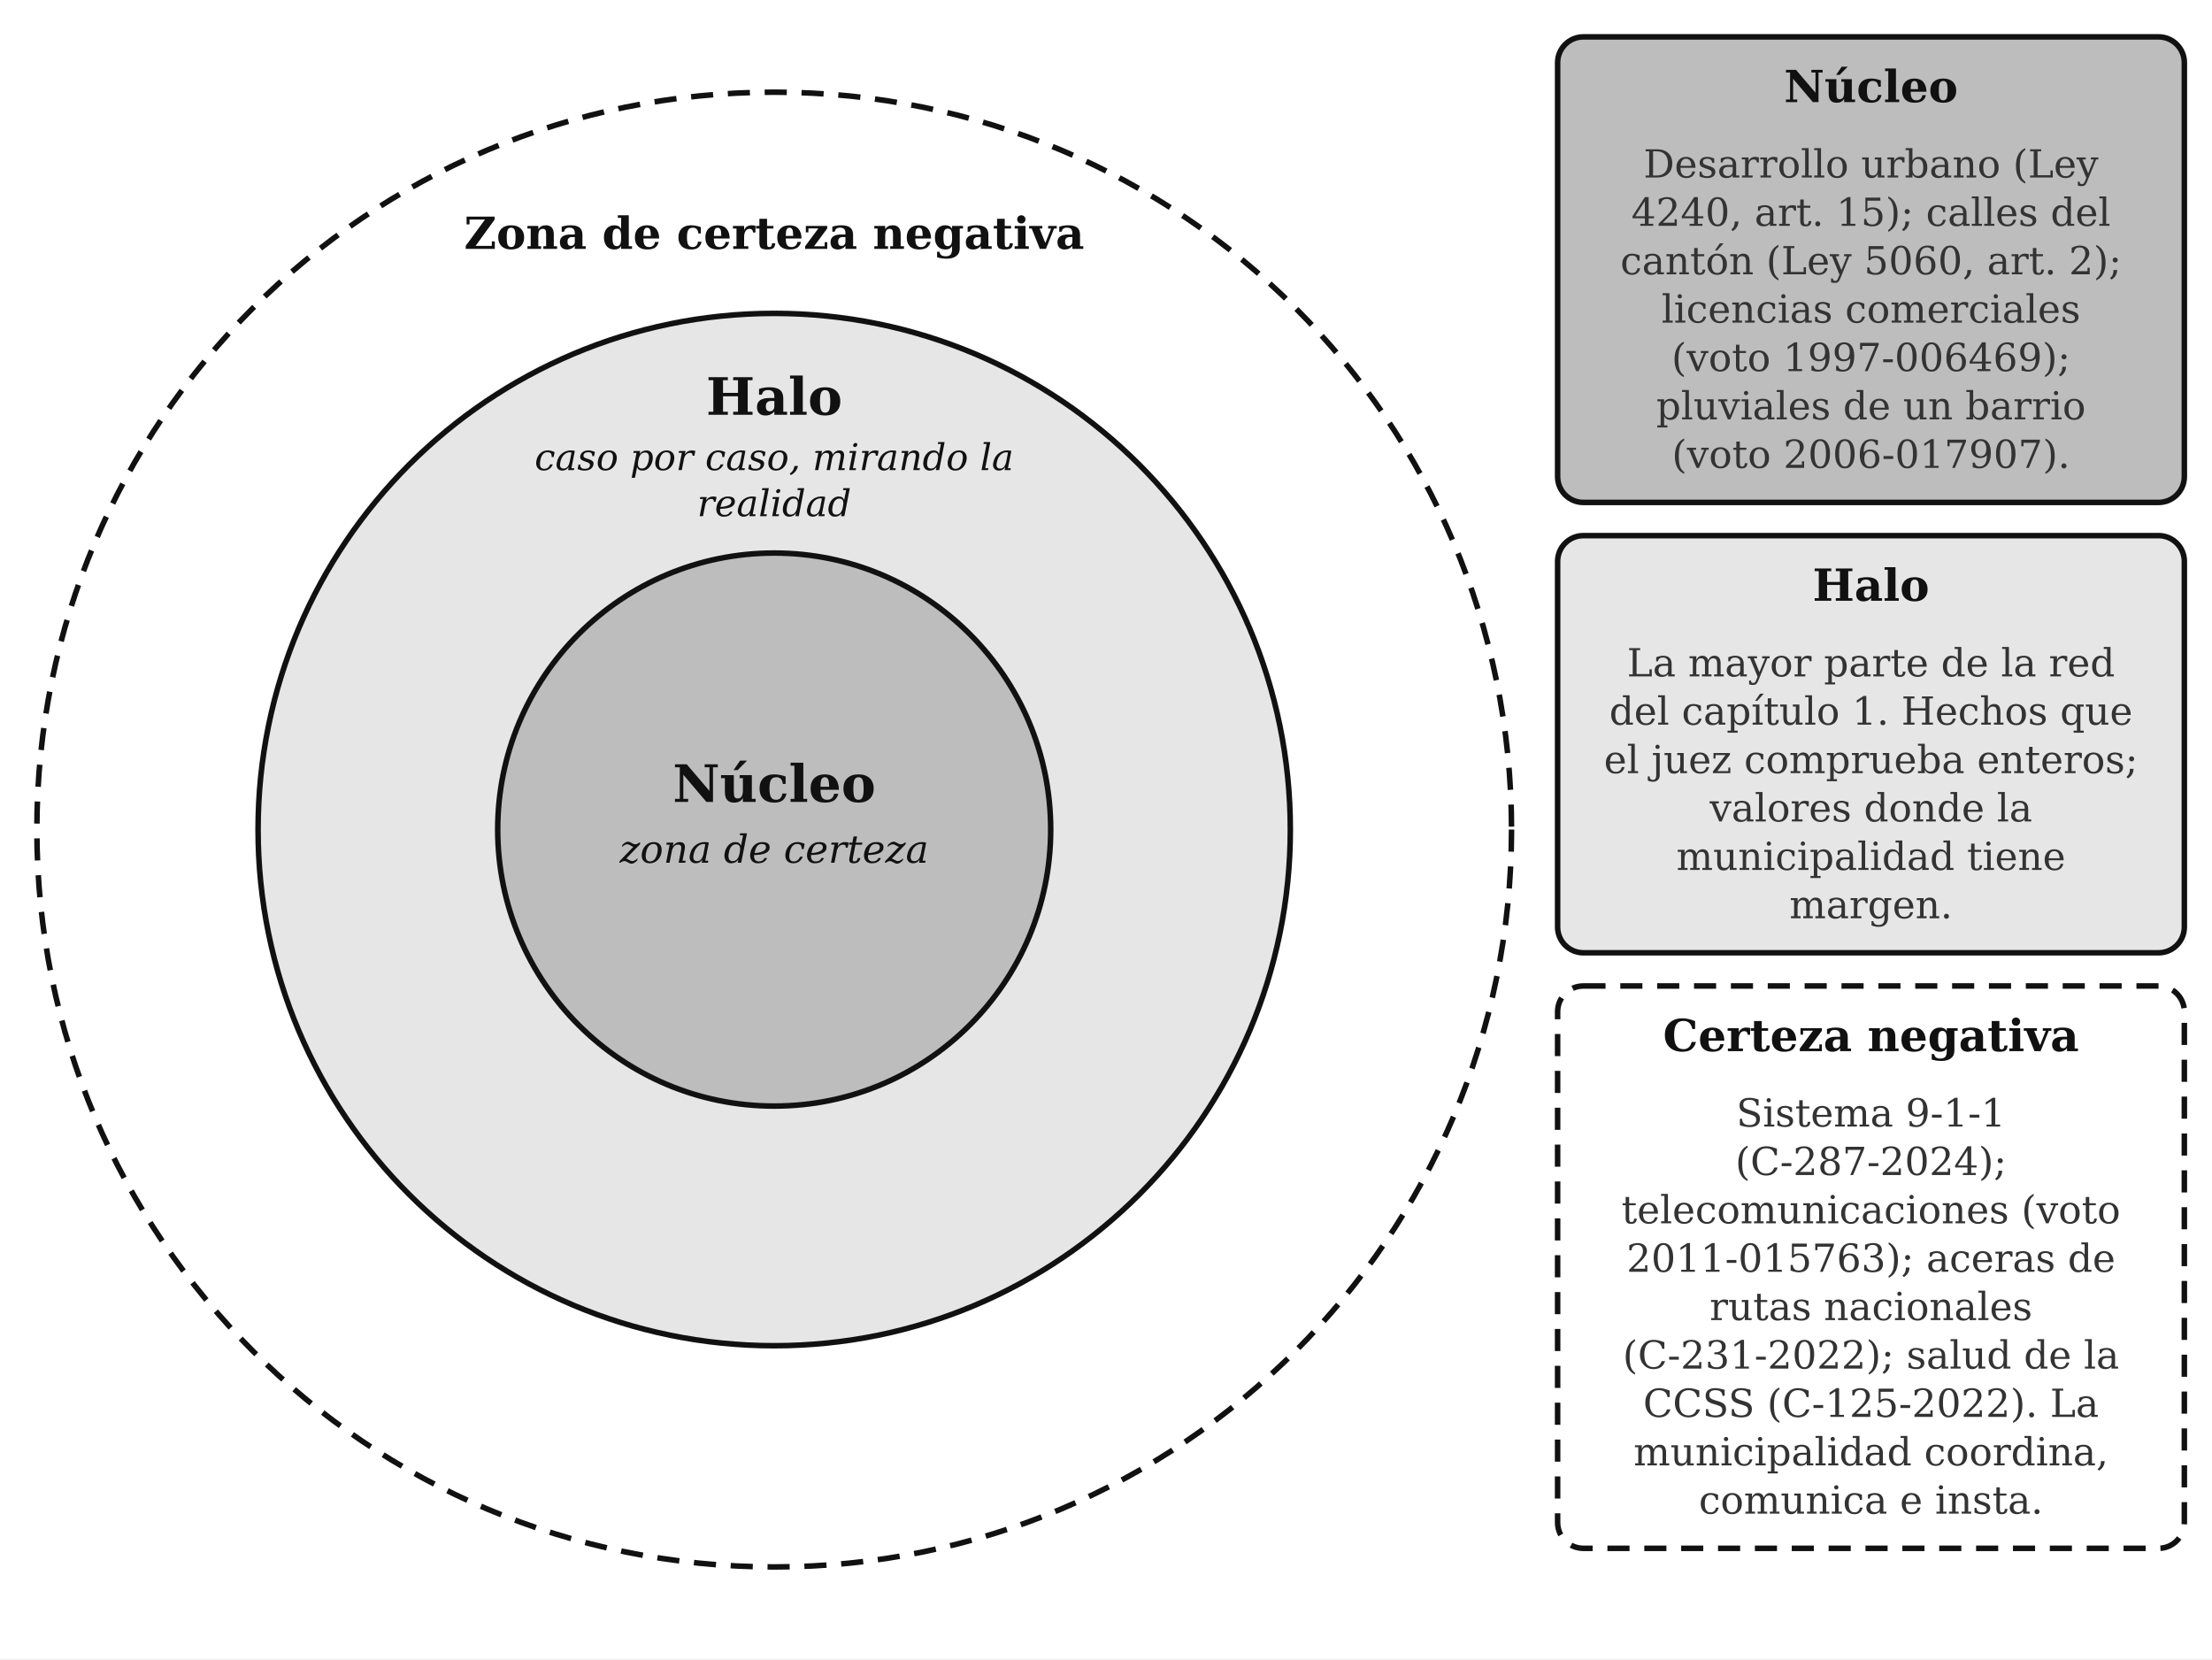
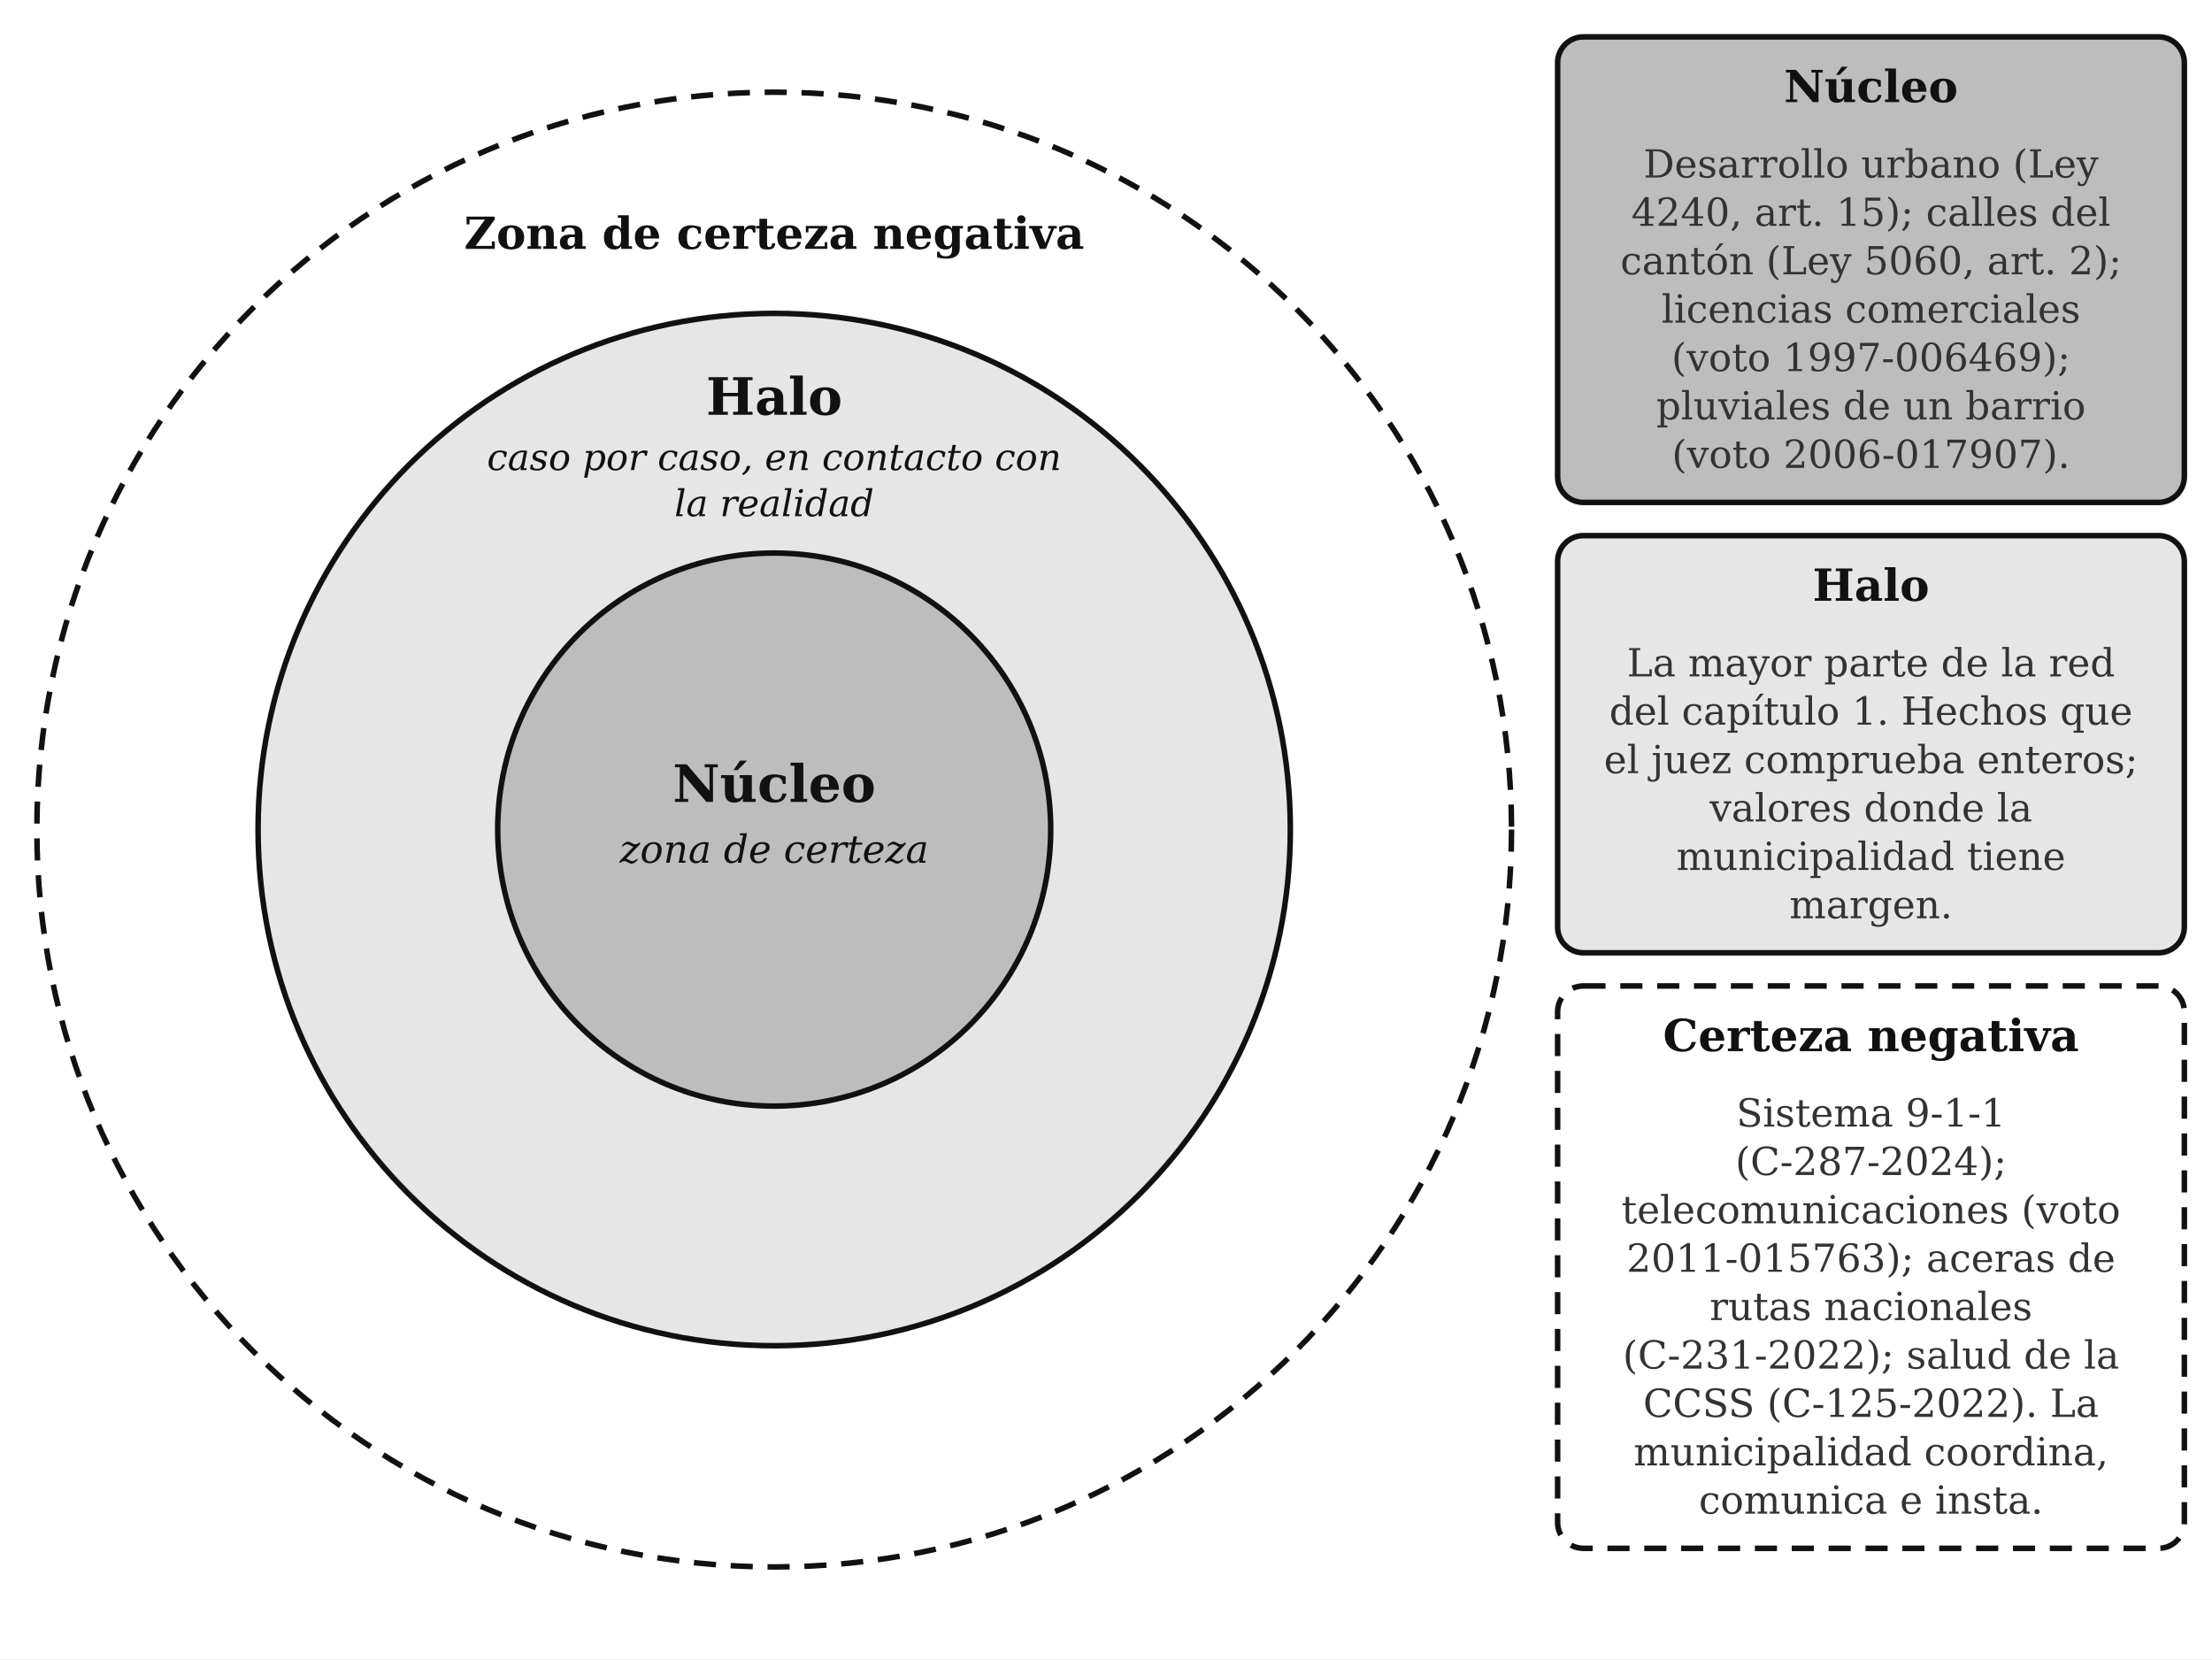
<svg xmlns="http://www.w3.org/2000/svg" width="1200" height="900" viewBox="0 0 1200 900" font-family="DejaVu Serif, serif">
  <defs>
    <marker id="ar" markerWidth="14" markerHeight="14" refX="11" refY="7" orient="auto" markerUnits="userSpaceOnUse">
      <path d="M0,0 L14,7 L0,14 Z" fill="#111" />
    </marker>
  </defs>
  <rect width="100%" height="100%" fill="white" />
  <ellipse cx="420" cy="450" rx="400" ry="400" fill="white" stroke="#111" stroke-width="3" stroke-dasharray="12,8" />
  <ellipse cx="420" cy="450" rx="280" ry="280" fill="#e6e6e6" stroke="#111" stroke-width="3" />
  <ellipse cx="420" cy="450" rx="150" ry="150" fill="#bdbdbd" stroke="#111" stroke-width="3" />
  <text x="420.0" y="435.0" font-size="28" font-weight="bold" font-style="normal" text-anchor="middle" fill="#111">Núcleo</text>
  <text x="420.0" y="468.0" font-size="21" font-weight="normal" font-style="italic" text-anchor="middle" fill="#111">zona de certeza</text>
  <text x="420.0" y="225.0" font-size="28" font-weight="bold" font-style="normal" text-anchor="middle" fill="#111">Halo</text>
-   <text x="420.0" y="255.0" font-size="20" font-weight="normal" font-style="italic" text-anchor="middle" fill="#111">caso por caso, mirando la</text>
-   <text x="420.0" y="280.0" font-size="20" font-weight="normal" font-style="italic" text-anchor="middle" fill="#111">realidad</text>
+   <text x="420.0" y="255.0" font-size="20" font-weight="normal" font-style="italic" text-anchor="middle" fill="#111">caso por caso, en contacto con</text>
+   <text x="420.0" y="280.0" font-size="20" font-weight="normal" font-style="italic" text-anchor="middle" fill="#111">la realidad</text>
  <text x="420.0" y="135.0" font-size="24" font-weight="bold" font-style="normal" text-anchor="middle" fill="#111">Zona de certeza negativa</text>
  <rect x="845" y="20" width="340" height="252.55" rx="14" fill="#bdbdbd" stroke="#111" stroke-width="3" />
  <text x="1015.0" y="55.4" font-size="24" font-weight="bold" font-style="normal" text-anchor="middle" fill="#111">Núcleo</text>
  <text x="1015.0" y="96.3" font-size="21" font-weight="normal" font-style="normal" text-anchor="middle" fill="#333">Desarrollo urbano (Ley</text>
  <text x="1015.0" y="122.5" font-size="21" font-weight="normal" font-style="normal" text-anchor="middle" fill="#333">4240, art. 15); calles del</text>
  <text x="1015.0" y="148.8" font-size="21" font-weight="normal" font-style="normal" text-anchor="middle" fill="#333">cantón (Ley 5060, art. 2);</text>
  <text x="1015.0" y="175.0" font-size="21" font-weight="normal" font-style="normal" text-anchor="middle" fill="#333">licencias comerciales</text>
  <text x="1015.0" y="201.3" font-size="21" font-weight="normal" font-style="normal" text-anchor="middle" fill="#333">(voto 1997-006469);</text>
  <text x="1015.0" y="227.5" font-size="21" font-weight="normal" font-style="normal" text-anchor="middle" fill="#333">pluviales de un barrio</text>
  <text x="1015.0" y="253.8" font-size="21" font-weight="normal" font-style="normal" text-anchor="middle" fill="#333">(voto 2006-017907).</text>
  <rect x="845" y="290.55" width="340" height="226.3" rx="14" fill="#e6e6e6" stroke="#111" stroke-width="3" />
  <text x="1015.0" y="325.9" font-size="24" font-weight="bold" font-style="normal" text-anchor="middle" fill="#111">Halo</text>
  <text x="1015.0" y="366.9" font-size="21" font-weight="normal" font-style="normal" text-anchor="middle" fill="#333">La mayor parte de la red</text>
  <text x="1015.0" y="393.1" font-size="21" font-weight="normal" font-style="normal" text-anchor="middle" fill="#333">del capítulo 1. Hechos que</text>
  <text x="1015.0" y="419.4" font-size="21" font-weight="normal" font-style="normal" text-anchor="middle" fill="#333">el juez comprueba enteros;</text>
  <text x="1015.0" y="445.6" font-size="21" font-weight="normal" font-style="normal" text-anchor="middle" fill="#333">valores donde la</text>
  <text x="1015.0" y="471.9" font-size="21" font-weight="normal" font-style="normal" text-anchor="middle" fill="#333">municipalidad tiene</text>
  <text x="1015.0" y="498.1" font-size="21" font-weight="normal" font-style="normal" text-anchor="middle" fill="#333">margen.</text>
  <rect x="845" y="534.85" width="340" height="305.05" rx="14" fill="white" stroke="#111" stroke-width="3" stroke-dasharray="12,8" />
  <text x="1015.0" y="570.2" font-size="24" font-weight="bold" font-style="normal" text-anchor="middle" fill="#111">Certeza negativa</text>
  <text x="1015.0" y="611.1" font-size="21" font-weight="normal" font-style="normal" text-anchor="middle" fill="#333">Sistema 9-1-1</text>
  <text x="1015.0" y="637.4" font-size="21" font-weight="normal" font-style="normal" text-anchor="middle" fill="#333">(C-287-2024);</text>
  <text x="1015.0" y="663.6" font-size="21" font-weight="normal" font-style="normal" text-anchor="middle" fill="#333">telecomunicaciones (voto</text>
  <text x="1015.0" y="689.9" font-size="21" font-weight="normal" font-style="normal" text-anchor="middle" fill="#333">2011-015763); aceras de</text>
  <text x="1015.0" y="716.1" font-size="21" font-weight="normal" font-style="normal" text-anchor="middle" fill="#333">rutas nacionales</text>
  <text x="1015.0" y="742.4" font-size="21" font-weight="normal" font-style="normal" text-anchor="middle" fill="#333">(C-231-2022); salud de la</text>
  <text x="1015.0" y="768.6" font-size="21" font-weight="normal" font-style="normal" text-anchor="middle" fill="#333">CCSS (C-125-2022). La</text>
  <text x="1015.0" y="794.9" font-size="21" font-weight="normal" font-style="normal" text-anchor="middle" fill="#333">municipalidad coordina,</text>
  <text x="1015.0" y="821.1" font-size="21" font-weight="normal" font-style="normal" text-anchor="middle" fill="#333">comunica e insta.</text>
</svg>
